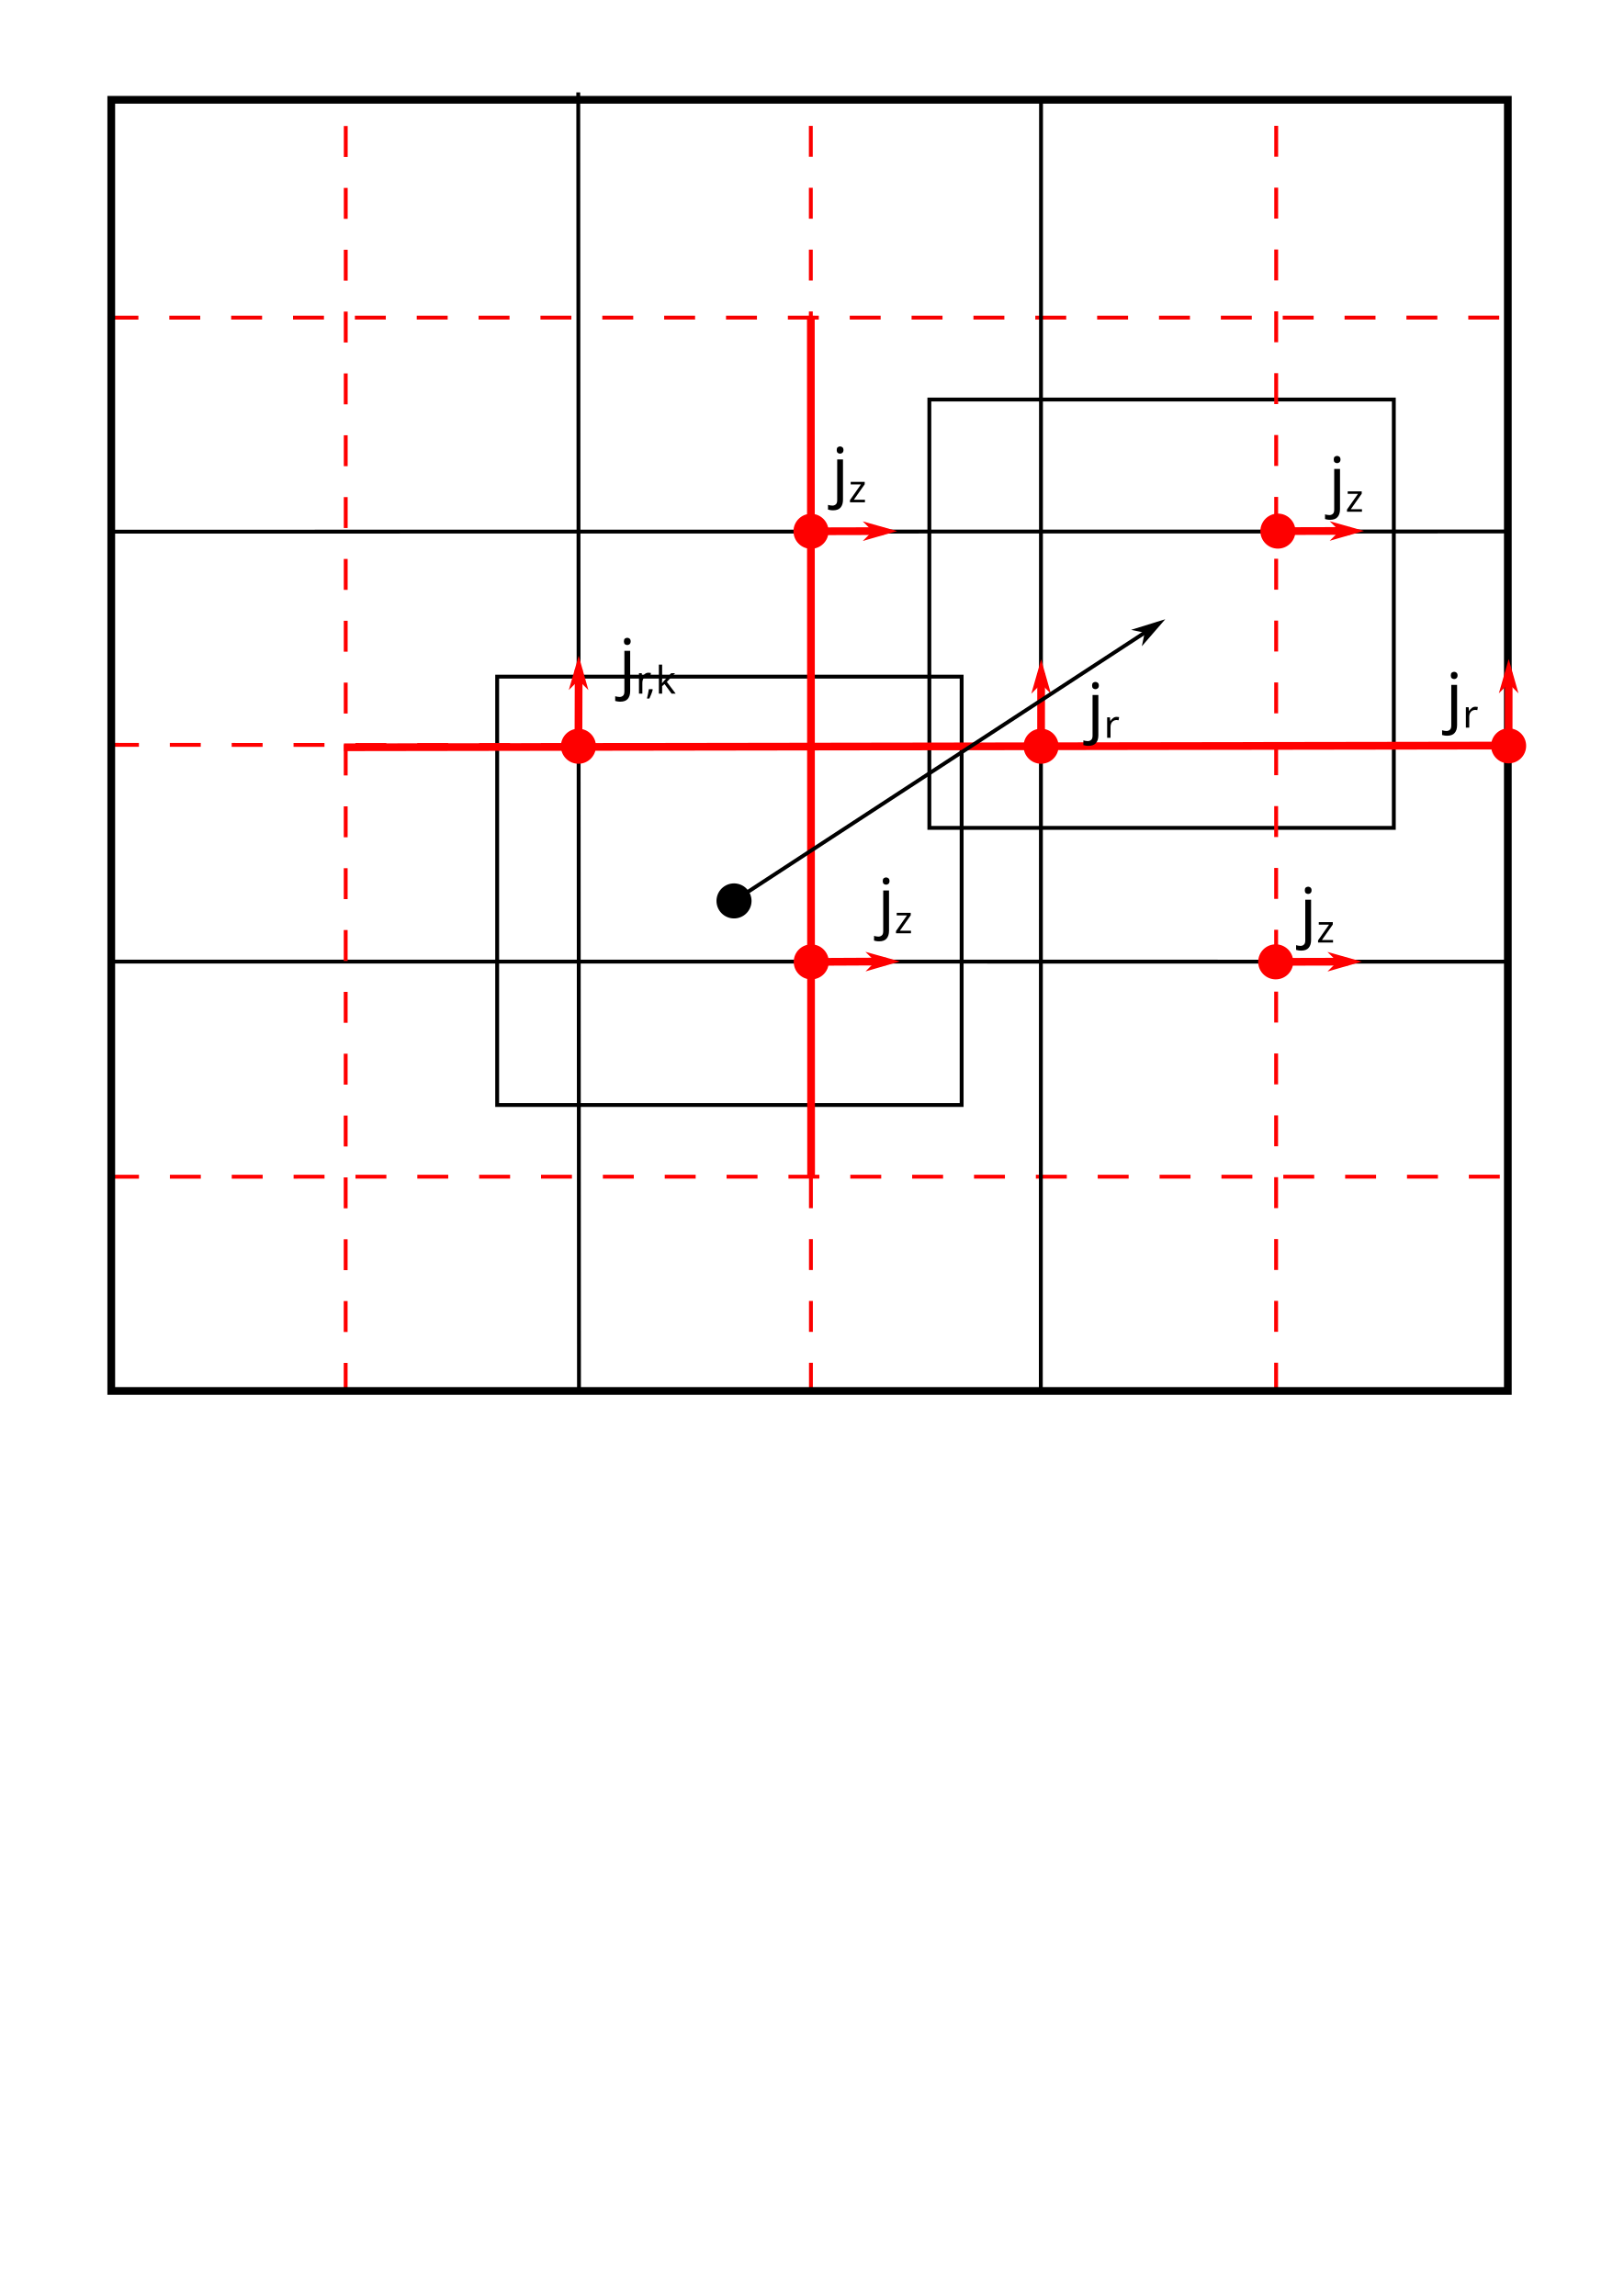
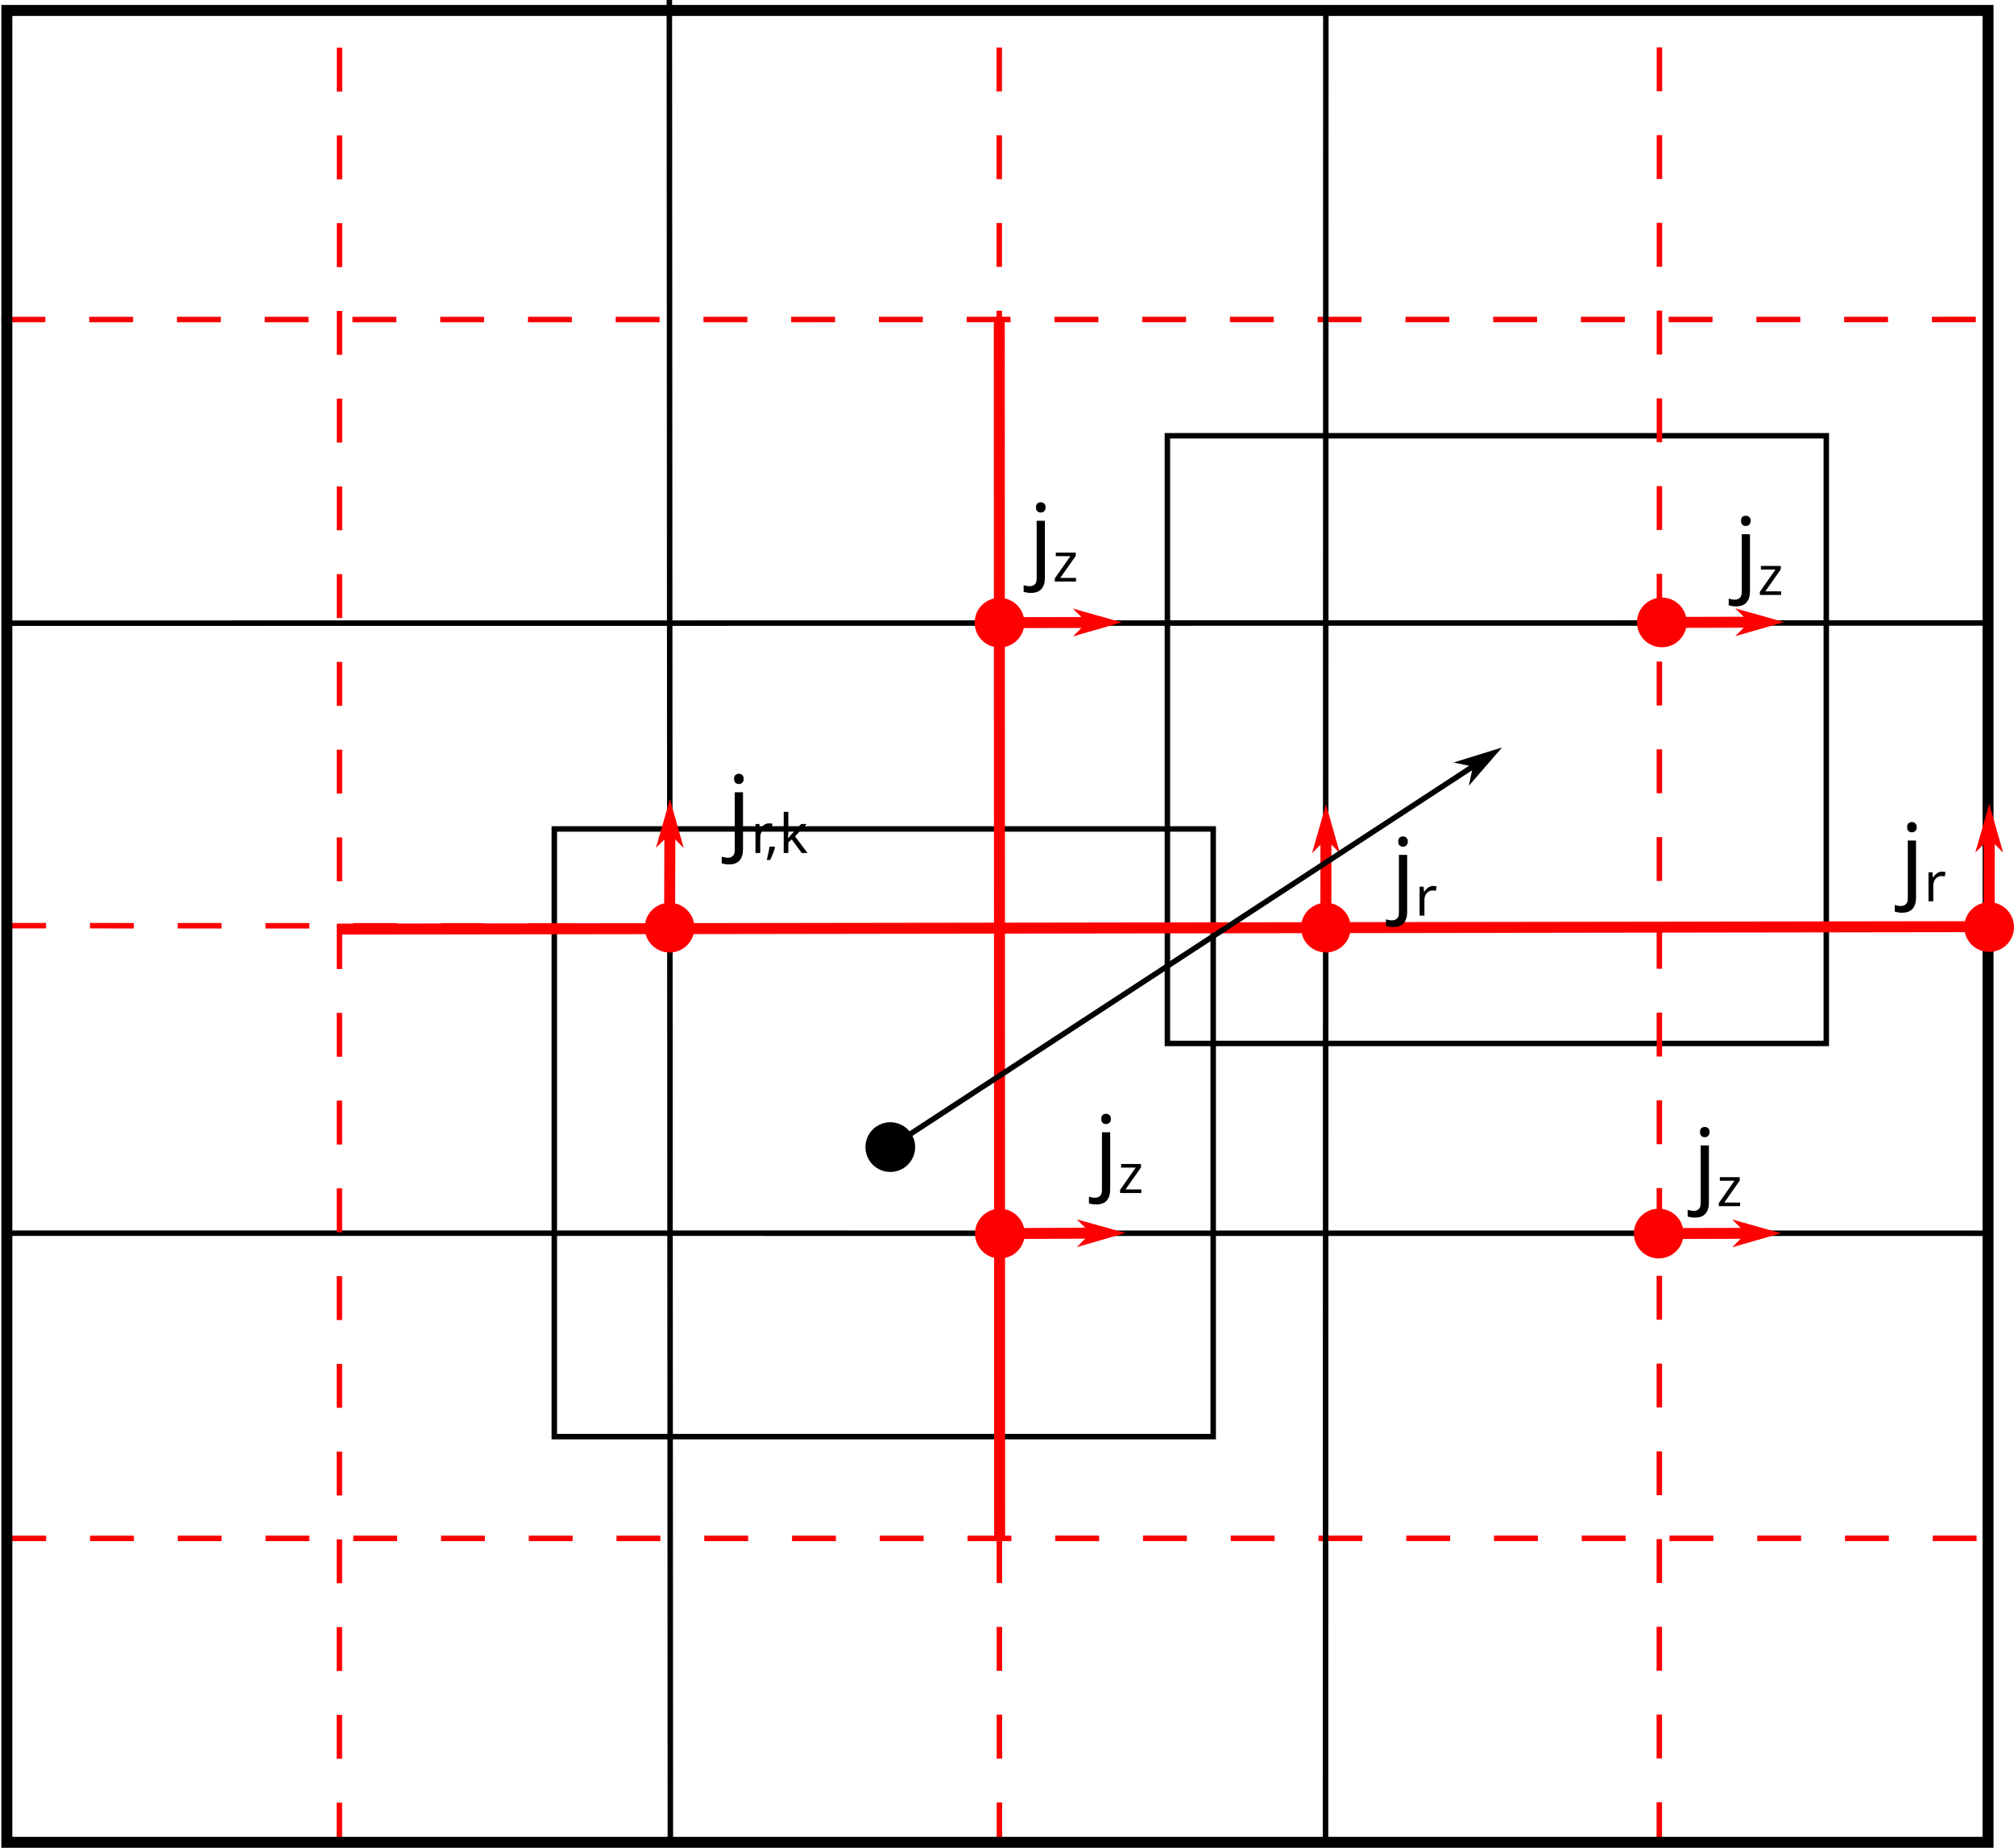
- <svg xmlns="http://www.w3.org/2000/svg" width="210mm" height="297mm" viewBox="0 0 210 297" version="1.1" id="svg8">
+ <svg xmlns="http://www.w3.org/2000/svg" width="183.617mm" height="168.47mm" viewBox="0 0 183.617 168.47" version="1.1" id="svg8">
  <defs id="defs2">
-     <marker orient="auto" refY="0.0" refX="0.0" id="marker8836" style="overflow:visible;">
-       <path id="path8834" d="M 0.0,0.0 L 5.0,-5.0 L -12.5,0.0 L 5.0,5.0 L 0.0,0.0 z " style="fill-rule:evenodd;stroke:#fe0000;stroke-width:1pt;stroke-opacity:1;fill:#fe0000;fill-opacity:1" transform="scale(0.2) rotate(180) translate(6,0)" />
+     <marker orient="auto" refY="0" refX="0" id="marker8836" style="overflow:visible">
+       <path id="path8834" d="M 0,0 5,-5 -12.5,0 5,5 Z" style="fill:#fe0000;fill-opacity:1;fill-rule:evenodd;stroke:#fe0000;stroke-width:1pt;stroke-opacity:1" transform="matrix(-0.2,0,0,-0.2,-1.2,0)" />
    </marker>
-     <marker orient="auto" refY="0.0" refX="0.0" id="marker8712" style="overflow:visible;">
-       <path id="path8710" d="M 0.0,0.0 L 5.0,-5.0 L -12.5,0.0 L 5.0,5.0 L 0.0,0.0 z " style="fill-rule:evenodd;stroke:#fe0000;stroke-width:1pt;stroke-opacity:1;fill:#fe0000;fill-opacity:1" transform="scale(0.2) rotate(180) translate(6,0)" />
+     <marker orient="auto" refY="0" refX="0" id="marker8712" style="overflow:visible">
+       <path id="path8710" d="M 0,0 5,-5 -12.5,0 5,5 Z" style="fill:#fe0000;fill-opacity:1;fill-rule:evenodd;stroke:#fe0000;stroke-width:1pt;stroke-opacity:1" transform="matrix(-0.2,0,0,-0.2,-1.2,0)" />
    </marker>
-     <marker orient="auto" refY="0.0" refX="0.0" id="marker8594" style="overflow:visible;">
-       <path id="path8592" d="M 0.0,0.0 L 5.0,-5.0 L -12.5,0.0 L 5.0,5.0 L 0.0,0.0 z " style="fill-rule:evenodd;stroke:#fe0000;stroke-width:1pt;stroke-opacity:1;fill:#fe0000;fill-opacity:1" transform="scale(0.2) rotate(180) translate(6,0)" />
+     <marker orient="auto" refY="0" refX="0" id="marker8594" style="overflow:visible">
+       <path id="path8592" d="M 0,0 5,-5 -12.5,0 5,5 Z" style="fill:#fe0000;fill-opacity:1;fill-rule:evenodd;stroke:#fe0000;stroke-width:1pt;stroke-opacity:1" transform="matrix(-0.2,0,0,-0.2,-1.2,0)" />
    </marker>
-     <marker orient="auto" refY="0.0" refX="0.0" id="Arrow1Send" style="overflow:visible;">
-       <path id="path4718" d="M 0.0,0.0 L 5.0,-5.0 L -12.5,0.0 L 5.0,5.0 L 0.0,0.0 z " style="fill-rule:evenodd;stroke:#fe0000;stroke-width:1pt;stroke-opacity:1;fill:#fe0000;fill-opacity:1" transform="scale(0.2) rotate(180) translate(6,0)" />
+     <marker orient="auto" refY="0" refX="0" id="Arrow1Send" style="overflow:visible">
+       <path id="path4718" d="M 0,0 5,-5 -12.5,0 5,5 Z" style="fill:#fe0000;fill-opacity:1;fill-rule:evenodd;stroke:#fe0000;stroke-width:1pt;stroke-opacity:1" transform="matrix(-0.2,0,0,-0.2,-1.2,0)" />
    </marker>
-     <marker orient="auto" refY="0.0" refX="0.0" id="DotM" style="overflow:visible">
-       <path id="path4767" d="M -2.5,-1.0 C -2.5,1.76 -4.74,4.0 -7.5,4.0 C -10.26,4.0 -12.5,1.76 -12.5,-1.0 C -12.5,-3.76 -10.26,-6.0 -7.5,-6.0 C -4.74,-6.0 -2.5,-3.76 -2.5,-1.0 z " style="fill-rule:evenodd;stroke:#fe0000;stroke-width:1pt;stroke-opacity:1;fill:#fe0000;fill-opacity:1" transform="scale(0.4) translate(7.4, 1)" />
+     <marker orient="auto" refY="0" refX="0" id="DotM" style="overflow:visible">
+       <path id="path4767" d="m -2.5,-1 c 0,2.76 -2.24,5 -5,5 -2.76,0 -5,-2.24 -5,-5 0,-2.76 2.24,-5 5,-5 2.76,0 5,2.24 5,5 z" style="fill:#fe0000;fill-opacity:1;fill-rule:evenodd;stroke:#fe0000;stroke-width:1pt;stroke-opacity:1" transform="matrix(0.4,0,0,0.4,2.96,0.4)" />
    </marker>
-     <marker style="overflow:visible;" id="marker5615" refX="0.0" refY="0.0" orient="auto">
-       <path transform="scale(0.4) rotate(180) translate(10,0)" style="fill-rule:evenodd;stroke:#fe0000;stroke-width:1pt;stroke-opacity:1;fill:#fe0000;fill-opacity:1" d="M 0.0,0.0 L 5.0,-5.0 L -12.5,0.0 L 5.0,5.0 L 0.0,0.0 z " id="path5613" />
+     <marker style="overflow:visible" id="marker5615" refX="0" refY="0" orient="auto">
+       <path transform="matrix(-0.4,0,0,-0.4,-4,0)" style="fill:#fe0000;fill-opacity:1;fill-rule:evenodd;stroke:#fe0000;stroke-width:1pt;stroke-opacity:1" d="M 0,0 5,-5 -12.5,0 5,5 Z" id="path5613" />
    </marker>
-     <marker orient="auto" refY="0.0" refX="0.0" id="Arrow2Lend" style="overflow:visible;">
-       <path id="path4724" style="fill-rule:evenodd;stroke-width:0.625;stroke-linejoin:round;stroke:#000000;stroke-opacity:1;fill:#000000;fill-opacity:1" d="M 8.719,4.034 L -2.207,0.016 L 8.719,-4.002 C 6.973,-1.63 6.983,1.616 8.719,4.034 z " transform="scale(1.1) rotate(180) translate(1,0)" />
+     <marker orient="auto" refY="0" refX="0" id="Arrow2Lend" style="overflow:visible">
+       <path id="path4724" style="fill:#000000;fill-opacity:1;fill-rule:evenodd;stroke:#000000;stroke-width:0.625;stroke-linejoin:round;stroke-opacity:1" d="M 8.719,4.034 -2.207,0.016 8.719,-4.002 c -1.745,2.372 -1.735,5.617 -6e-7,8.035 z" transform="matrix(-1.1,0,0,-1.1,-1.1,0)" />
    </marker>
-     <marker orient="auto" refY="0.0" refX="0.0" id="Arrow1Lend" style="overflow:visible;">
-       <path id="path4706" d="M 0.0,0.0 L 5.0,-5.0 L -12.5,0.0 L 5.0,5.0 L 0.0,0.0 z " style="fill-rule:evenodd;stroke:#000000;stroke-width:1pt;stroke-opacity:1;fill:#000000;fill-opacity:1" transform="scale(0.8) rotate(180) translate(12.5,0)" />
+     <marker orient="auto" refY="0" refX="0" id="Arrow1Lend" style="overflow:visible">
+       <path id="path4706" d="M 0,0 5,-5 -12.5,0 5,5 Z" style="fill:#000000;fill-opacity:1;fill-rule:evenodd;stroke:#000000;stroke-width:1pt;stroke-opacity:1" transform="matrix(-0.8,0,0,-0.8,-10,0)" />
    </marker>
-     <marker orient="auto" refY="0.0" refX="0.0" id="DotL" style="overflow:visible">
-       <path id="path4764" d="M -2.5,-1.0 C -2.5,1.76 -4.74,4.0 -7.5,4.0 C -10.26,4.0 -12.5,1.76 -12.5,-1.0 C -12.5,-3.76 -10.26,-6.0 -7.5,-6.0 C -4.74,-6.0 -2.5,-3.76 -2.5,-1.0 z " style="fill-rule:evenodd;stroke:#000000;stroke-width:1pt;stroke-opacity:1;fill:#000000;fill-opacity:1" transform="scale(0.8) translate(7.4, 1)" />
+     <marker orient="auto" refY="0" refX="0" id="DotL" style="overflow:visible">
+       <path id="path4764" d="m -2.5,-1 c 0,2.76 -2.24,5 -5,5 -2.76,0 -5,-2.24 -5,-5 0,-2.76 2.24,-5 5,-5 2.76,0 5,2.24 5,5 z" style="fill:#000000;fill-opacity:1;fill-rule:evenodd;stroke:#000000;stroke-width:1pt;stroke-opacity:1" transform="matrix(0.8,0,0,0.8,5.92,0.8)" />
    </marker>
    <marker orient="auto" refY="0" refX="0" id="DotM-6" style="overflow:visible">
      <path id="path4767-2" d="m -2.5,-1 c 0,2.76 -2.24,5 -5,5 -2.76,0 -5,-2.24 -5,-5 0,-2.76 2.24,-5 5,-5 2.76,0 5,2.24 5,5 z" style="fill:#fe0000;fill-opacity:1;fill-rule:evenodd;stroke:#fe0000;stroke-width:1pt;stroke-opacity:1" transform="matrix(0.4,0,0,0.4,2.96,0.4)" />
    </marker>
    <marker style="overflow:visible" id="marker5615-6" refX="0" refY="0" orient="auto">
      <path transform="matrix(-0.4,0,0,-0.4,-4,0)" style="fill:#fe0000;fill-opacity:1;fill-rule:evenodd;stroke:#fe0000;stroke-width:1pt;stroke-opacity:1" d="M 0,0 5,-5 -12.5,0 5,5 Z" id="path5613-1" />
    </marker>
    <marker orient="auto" refY="0" refX="0" id="DotM-7" style="overflow:visible">
      <path id="path4767-9" d="m -2.5,-1 c 0,2.76 -2.24,5 -5,5 -2.76,0 -5,-2.24 -5,-5 0,-2.76 2.24,-5 5,-5 2.76,0 5,2.24 5,5 z" style="fill:#fe0000;fill-opacity:1;fill-rule:evenodd;stroke:#fe0000;stroke-width:1pt;stroke-opacity:1" transform="matrix(0.4,0,0,0.4,2.96,0.4)" />
    </marker>
    <marker style="overflow:visible" id="marker5615-2" refX="0" refY="0" orient="auto">
      <path transform="matrix(-0.4,0,0,-0.4,-4,0)" style="fill:#fe0000;fill-opacity:1;fill-rule:evenodd;stroke:#fe0000;stroke-width:1pt;stroke-opacity:1" d="M 0,0 5,-5 -12.5,0 5,5 Z" id="path5613-0" />
    </marker>
    <marker orient="auto" refY="0" refX="0" id="DotM-3" style="overflow:visible">
      <path id="path4767-7" d="m -2.5,-1 c 0,2.76 -2.24,5 -5,5 -2.76,0 -5,-2.24 -5,-5 0,-2.76 2.24,-5 5,-5 2.76,0 5,2.24 5,5 z" style="fill:#fe0000;fill-opacity:1;fill-rule:evenodd;stroke:#fe0000;stroke-width:1pt;stroke-opacity:1" transform="matrix(0.4,0,0,0.4,2.96,0.4)" />
    </marker>
    <marker style="overflow:visible" id="marker5615-5" refX="0" refY="0" orient="auto">
      <path transform="matrix(-0.4,0,0,-0.4,-4,0)" style="fill:#fe0000;fill-opacity:1;fill-rule:evenodd;stroke:#fe0000;stroke-width:1pt;stroke-opacity:1" d="M 0,0 5,-5 -12.5,0 5,5 Z" id="path5613-9" />
    </marker>
    <marker orient="auto" refY="0" refX="0" id="DotL-4" style="overflow:visible">
      <path id="path4764-8" d="m -2.5,-1 c 0,2.76 -2.24,5 -5,5 -2.76,0 -5,-2.24 -5,-5 0,-2.76 2.24,-5 5,-5 2.76,0 5,2.24 5,5 z" style="fill:#000000;fill-opacity:1;fill-rule:evenodd;stroke:#000000;stroke-width:1pt;stroke-opacity:1" transform="matrix(0.8,0,0,0.8,5.92,0.8)" />
    </marker>
    <marker orient="auto" refY="0" refX="0" id="Arrow1Mend-7" style="overflow:visible">
      <path id="path4712-1" d="M 0,0 5,-5 -12.5,0 5,5 Z" style="fill:#000000;fill-opacity:1;fill-rule:evenodd;stroke:#000000;stroke-width:1pt;stroke-opacity:1" transform="matrix(-0.4,0,0,-0.4,-4,0)" />
    </marker>
    <marker orient="auto" refY="0" refX="0" id="DotM-6-2" style="overflow:visible">
      <path id="path4767-2-7" d="m -2.5,-1 c 0,2.76 -2.24,5 -5,5 -2.76,0 -5,-2.24 -5,-5 0,-2.76 2.24,-5 5,-5 2.76,0 5,2.24 5,5 z" style="fill:#fe0000;fill-opacity:1;fill-rule:evenodd;stroke:#fe0000;stroke-width:1pt;stroke-opacity:1" transform="matrix(0.4,0,0,0.4,2.96,0.4)" />
    </marker>
    <marker orient="auto" refY="0" refX="0" id="marker8594-2" style="overflow:visible">
      <path id="path8592-2" d="M 0,0 5,-5 -12.5,0 5,5 Z" style="fill:#fe0000;fill-opacity:1;fill-rule:evenodd;stroke:#fe0000;stroke-width:1pt;stroke-opacity:1" transform="matrix(-0.2,0,0,-0.2,-1.2,0)" />
    </marker>
    <marker orient="auto" refY="0" refX="0" id="DotM-6-1" style="overflow:visible">
      <path id="path4767-2-0" d="m -2.5,-1 c 0,2.76 -2.24,5 -5,5 -2.76,0 -5,-2.24 -5,-5 0,-2.76 2.24,-5 5,-5 2.76,0 5,2.24 5,5 z" style="fill:#fe0000;fill-opacity:1;fill-rule:evenodd;stroke:#fe0000;stroke-width:1pt;stroke-opacity:1" transform="matrix(0.4,0,0,0.4,2.96,0.4)" />
    </marker>
    <marker orient="auto" refY="0" refX="0" id="marker8594-6" style="overflow:visible">
      <path id="path8592-1" d="M 0,0 5,-5 -12.5,0 5,5 Z" style="fill:#fe0000;fill-opacity:1;fill-rule:evenodd;stroke:#fe0000;stroke-width:1pt;stroke-opacity:1" transform="matrix(-0.2,0,0,-0.2,-1.2,0)" />
    </marker>
    <marker orient="auto" refY="0" refX="0" id="DotM-7-9" style="overflow:visible">
      <path id="path4767-9-4" d="m -2.5,-1 c 0,2.76 -2.24,5 -5,5 -2.76,0 -5,-2.24 -5,-5 0,-2.76 2.24,-5 5,-5 2.76,0 5,2.24 5,5 z" style="fill:#fe0000;fill-opacity:1;fill-rule:evenodd;stroke:#fe0000;stroke-width:1pt;stroke-opacity:1" transform="matrix(0.4,0,0,0.4,2.96,0.4)" />
    </marker>
    <marker orient="auto" refY="0" refX="0" id="marker8836-9" style="overflow:visible">
      <path id="path8834-0" d="M 0,0 5,-5 -12.5,0 5,5 Z" style="fill:#fe0000;fill-opacity:1;fill-rule:evenodd;stroke:#fe0000;stroke-width:1pt;stroke-opacity:1" transform="matrix(-0.2,0,0,-0.2,-1.2,0)" />
    </marker>
  </defs>
-   <g id="layer1">
+   <g id="layer1" transform="translate(-13.76438,-11.95438)">
    <rect style="opacity:1;fill:none;fill-opacity:1;fill-rule:nonzero;stroke:#000000;stroke-width:0.5;stroke-linecap:round;stroke-linejoin:miter;stroke-miterlimit:4;stroke-dasharray:none;stroke-dashoffset:0;stroke-opacity:1" id="rect4684" width="60.071" height="55.403" x="120.197" y="51.685" />
    <rect style="opacity:1;fill:none;fill-opacity:1;fill-rule:nonzero;stroke:#000000;stroke-width:0.5;stroke-linecap:round;stroke-linejoin:miter;stroke-miterlimit:4;stroke-dasharray:none;stroke-dashoffset:0;stroke-opacity:1" id="rect4684-6" width="60.071" height="55.403" x="64.301" y="87.531" />
    <path style="display:inline;fill:none;fill-rule:evenodd;stroke:#f70000;stroke-width:0.5;stroke-linecap:butt;stroke-linejoin:miter;stroke-miterlimit:4;stroke-dasharray:4, 4;stroke-dashoffset:0;stroke-opacity:1" d="m 13.898,41.089 181.142,-0.008" id="path4584" />
    <path style="display:inline;fill:none;fill-rule:evenodd;stroke:#000000;stroke-width:0.5;stroke-linecap:butt;stroke-linejoin:miter;stroke-miterlimit:4;stroke-dasharray:none;stroke-opacity:1" d="M 14.233,68.773 195.107,68.752" id="path4584-3" />
    <path style="display:inline;fill:none;fill-rule:evenodd;stroke:#ff0000;stroke-width:0.5;stroke-linecap:butt;stroke-linejoin:miter;stroke-miterlimit:4;stroke-dasharray:4, 4;stroke-dashoffset:0;stroke-opacity:1" d="m 13.965,96.347 181.15,0.092" id="path4584-6" />
    <path style="display:inline;fill:none;fill-rule:evenodd;stroke:#000000;stroke-width:0.5;stroke-linecap:butt;stroke-linejoin:miter;stroke-miterlimit:4;stroke-dasharray:none;stroke-opacity:1" d="m 14.023,124.386 181.117,0.008" id="path4584-7" />
    <path style="display:inline;fill:none;fill-rule:evenodd;stroke:#ff0000;stroke-width:0.5;stroke-linecap:butt;stroke-linejoin:miter;stroke-miterlimit:4;stroke-dasharray:4, 4;stroke-dashoffset:0;stroke-opacity:1" d="m 13.973,152.215 181.15,-0.008" id="path4584-5" />
    <path style="display:inline;fill:none;fill-rule:evenodd;stroke:#ff0000;stroke-width:0.5;stroke-linecap:butt;stroke-linejoin:miter;stroke-miterlimit:4;stroke-dasharray:4, 4;stroke-dashoffset:0;stroke-opacity:1" d="M 44.705,180.303 44.718,12.521" id="path4631-9" />
    <path style="display:inline;fill:none;fill-rule:evenodd;stroke:#000000;stroke-width:0.5;stroke-linecap:butt;stroke-linejoin:miter;stroke-miterlimit:4;stroke-dasharray:none;stroke-opacity:1" d="M 74.882,179.538 74.789,11.955" id="path4631-1" />
    <path style="display:inline;fill:none;fill-rule:evenodd;stroke:#fc0000;stroke-width:0.5;stroke-linecap:butt;stroke-linejoin:miter;stroke-miterlimit:4;stroke-dasharray:4, 4;stroke-dashoffset:0;stroke-opacity:1" d="M 104.882,180.287 104.866,12.521" id="path4631-2" />
    <path style="display:inline;fill:none;fill-rule:evenodd;stroke:#000000;stroke-width:0.5;stroke-linecap:butt;stroke-linejoin:miter;stroke-miterlimit:4;stroke-dasharray:none;stroke-opacity:1" d="m 134.613,180.276 0.029,-167.751" id="path4631-7" />
    <path style="display:inline;fill:none;fill-rule:evenodd;stroke:#ff0000;stroke-width:0.5;stroke-linecap:butt;stroke-linejoin:miter;stroke-miterlimit:4;stroke-dasharray:4, 4;stroke-dashoffset:0;stroke-opacity:1" d="m 165.044,180.275 0.013,-167.749" id="path4631-0" />
    <rect style="opacity:1;fill:none;fill-opacity:1;fill-rule:nonzero;stroke:#000000;stroke-width:1;stroke-linecap:round;stroke-linejoin:miter;stroke-miterlimit:4;stroke-dasharray:none;stroke-dashoffset:0;stroke-opacity:1" id="rect5580" width="180.625" height="167.017" x="14.389" y="12.907" />
    <path style="display:inline;fill:none;fill-rule:evenodd;stroke:#ff0000;stroke-width:1;stroke-linecap:butt;stroke-linejoin:miter;stroke-miterlimit:4;stroke-dasharray:none;stroke-opacity:1" d="M 104.903,152.407 104.87,40.856" id="path5584" />
    <path style="display:inline;fill:none;fill-rule:evenodd;stroke:#ff0000;stroke-width:1;stroke-linecap:butt;stroke-linejoin:miter;stroke-miterlimit:4;stroke-dasharray:none;stroke-opacity:1" d="M 44.484,96.663 195.115,96.439" id="path5584-0" />
    <path style="display:inline;fill:none;fill-rule:evenodd;stroke:#fe0000;stroke-width:1;stroke-linecap:butt;stroke-linejoin:miter;stroke-miterlimit:4;stroke-dasharray:none;stroke-opacity:1;marker-start:url(#DotM);marker-end:url(#marker8712)" d="m 74.81,96.49 0.03,-9.881" id="path5603" />
    <path style="display:inline;fill:none;fill-rule:evenodd;stroke:#fe0000;stroke-width:1;stroke-linecap:butt;stroke-linejoin:miter;stroke-miterlimit:4;stroke-dasharray:none;stroke-opacity:1;marker-start:url(#DotM-6);marker-end:url(#marker8594)" d="m 104.931,68.725 9.312,-0.023" id="path5603-8" />
    <path style="display:inline;fill:none;fill-rule:evenodd;stroke:#fe0000;stroke-width:1;stroke-linecap:butt;stroke-linejoin:miter;stroke-miterlimit:4;stroke-dasharray:none;stroke-opacity:1;marker-start:url(#DotM-7);marker-end:url(#marker8836)" d="m 134.645,96.488 0.009,-9.407" id="path5603-2" />
    <path style="display:inline;fill:none;fill-rule:evenodd;stroke:#fe0000;stroke-width:1;stroke-linecap:butt;stroke-linejoin:miter;stroke-miterlimit:4;stroke-dasharray:none;stroke-opacity:1;marker-start:url(#DotM-3);marker-end:url(#Arrow1Send)" d="m 104.963,124.425 9.629,-0.048" id="path5603-22" />
    <text xml:space="preserve" style="font-style:normal;font-weight:normal;font-size:10.583px;line-height:125%;font-family:Sans;letter-spacing:0px;word-spacing:0px;fill:#000000;fill-opacity:1;stroke:none;stroke-width:0.265px;stroke-linecap:butt;stroke-linejoin:miter;stroke-opacity:1" x="80.036" y="88.735" id="text9938">
      <tspan id="tspan9936" x="80.036" y="88.735" style="font-size:8.467px;stroke-width:0.265px">j<tspan style="font-size:4.939px;baseline-shift:sub" id="tspan9944">r,k</tspan>
      </tspan>
    </text>
    <text xml:space="preserve" style="font-style:normal;font-weight:normal;font-size:10.583px;line-height:125%;font-family:Sans;letter-spacing:0px;word-spacing:0px;fill:#000000;fill-opacity:1;stroke:none;stroke-width:0.265px;stroke-linecap:butt;stroke-linejoin:miter;stroke-opacity:1" x="107.557" y="63.982" id="text9938-8">
      <tspan id="tspan9936-9" x="107.557" y="63.982" style="font-size:8.467px;stroke-width:0.265px">j<tspan style="font-size:4.939px;baseline-shift:sub;stroke-width:0.265px" id="tspan9944-7">z</tspan>
      </tspan>
    </text>
    <text xml:space="preserve" style="font-style:normal;font-weight:normal;font-size:10.583px;line-height:125%;font-family:Sans;letter-spacing:0px;word-spacing:0px;fill:#000000;fill-opacity:1;stroke:none;stroke-width:0.265px;stroke-linecap:butt;stroke-linejoin:miter;stroke-opacity:1" x="113.51" y="119.733" id="text9938-3">
      <tspan id="tspan9936-6" x="113.51" y="119.733" style="font-size:8.467px;stroke-width:0.265px">j<tspan style="font-size:4.939px;baseline-shift:sub;stroke-width:0.265px" id="tspan9944-1">z</tspan>
      </tspan>
    </text>
    <text xml:space="preserve" style="font-style:normal;font-weight:normal;font-size:10.583px;line-height:125%;font-family:Sans;letter-spacing:0px;word-spacing:0px;fill:#000000;fill-opacity:1;stroke:none;stroke-width:0.265px;stroke-linecap:butt;stroke-linejoin:miter;stroke-opacity:1" x="140.585" y="94.446" id="text9938-2">
      <tspan id="tspan9936-93" x="140.585" y="94.446" style="font-size:8.467px;stroke-width:0.265px">j<tspan style="font-size:4.939px;baseline-shift:sub;stroke-width:0.265px" id="tspan9944-19">r</tspan>
      </tspan>
    </text>
    <path style="display:inline;fill:none;fill-rule:evenodd;stroke:#000000;stroke-width:0.5;stroke-linecap:butt;stroke-linejoin:miter;stroke-miterlimit:4;stroke-dasharray:none;stroke-opacity:1;marker-start:url(#DotL-4);marker-end:url(#Arrow1Mend-7)" d="M 94.967,116.516 149.879,80.644" id="path4701-7" />
    <path style="display:inline;fill:none;fill-rule:evenodd;stroke:#fe0000;stroke-width:1;stroke-linecap:butt;stroke-linejoin:miter;stroke-miterlimit:4;stroke-dasharray:none;stroke-opacity:1;marker-start:url(#DotM-6-2);marker-end:url(#marker8594-2)" d="m 165.316,68.702 9.312,-0.023" id="path5603-8-6" />
    <path style="display:inline;fill:none;fill-rule:evenodd;stroke:#fe0000;stroke-width:1;stroke-linecap:butt;stroke-linejoin:miter;stroke-miterlimit:4;stroke-dasharray:none;stroke-opacity:1;marker-start:url(#DotM-6-1);marker-end:url(#marker8594-6)" d="m 165.032,124.42 9.312,-0.023" id="path5603-8-5" />
    <path style="display:inline;fill:none;fill-rule:evenodd;stroke:#fe0000;stroke-width:1;stroke-linecap:butt;stroke-linejoin:miter;stroke-miterlimit:4;stroke-dasharray:none;stroke-opacity:1;marker-start:url(#DotM-7-9);marker-end:url(#marker8836-9)" d="m 195.115,96.439 0.009,-9.407" id="path5603-2-9" />
    <path style="fill:none;fill-rule:evenodd;stroke:#000000;stroke-width:0.265px;stroke-linecap:butt;stroke-linejoin:miter;stroke-opacity:1" d="m 13.764,68.752 v 0" id="path17903" />
    <text xml:space="preserve" style="font-style:normal;font-weight:normal;font-size:10.583px;line-height:125%;font-family:Sans;letter-spacing:0px;word-spacing:0px;fill:#000000;fill-opacity:1;stroke:none;stroke-width:0.265px;stroke-linecap:butt;stroke-linejoin:miter;stroke-opacity:1" x="171.838" y="65.208" id="text9938-8-1">
      <tspan id="tspan9936-9-7" x="171.838" y="65.208" style="font-size:8.467px;stroke-width:0.265px">j<tspan style="font-size:4.939px;baseline-shift:sub;stroke-width:0.265px" id="tspan9944-7-7">z</tspan>
      </tspan>
    </text>
    <text xml:space="preserve" style="font-style:normal;font-weight:normal;font-size:10.583px;line-height:125%;font-family:Sans;letter-spacing:0px;word-spacing:0px;fill:#000000;fill-opacity:1;stroke:none;stroke-width:0.265px;stroke-linecap:butt;stroke-linejoin:miter;stroke-opacity:1" x="168.097" y="120.933" id="text9938-8-11">
      <tspan id="tspan9936-9-5" x="168.097" y="120.933" style="font-size:8.467px;stroke-width:0.265px">j<tspan style="font-size:4.939px;baseline-shift:sub;stroke-width:0.265px" id="tspan9944-7-9">z</tspan>
      </tspan>
    </text>
    <text xml:space="preserve" style="font-style:normal;font-weight:normal;font-size:10.583px;line-height:125%;font-family:Sans;letter-spacing:0px;word-spacing:0px;fill:#000000;fill-opacity:1;stroke:none;stroke-width:0.265px;stroke-linecap:butt;stroke-linejoin:miter;stroke-opacity:1" x="186.98" y="93.137" id="text9938-2-7">
      <tspan id="tspan9936-93-7" x="186.98" y="93.137" style="font-size:8.467px;stroke-width:0.265px">j<tspan style="font-size:4.939px;baseline-shift:sub;stroke-width:0.265px" id="tspan9944-19-6">r</tspan>
      </tspan>
    </text>
  </g>
</svg>
